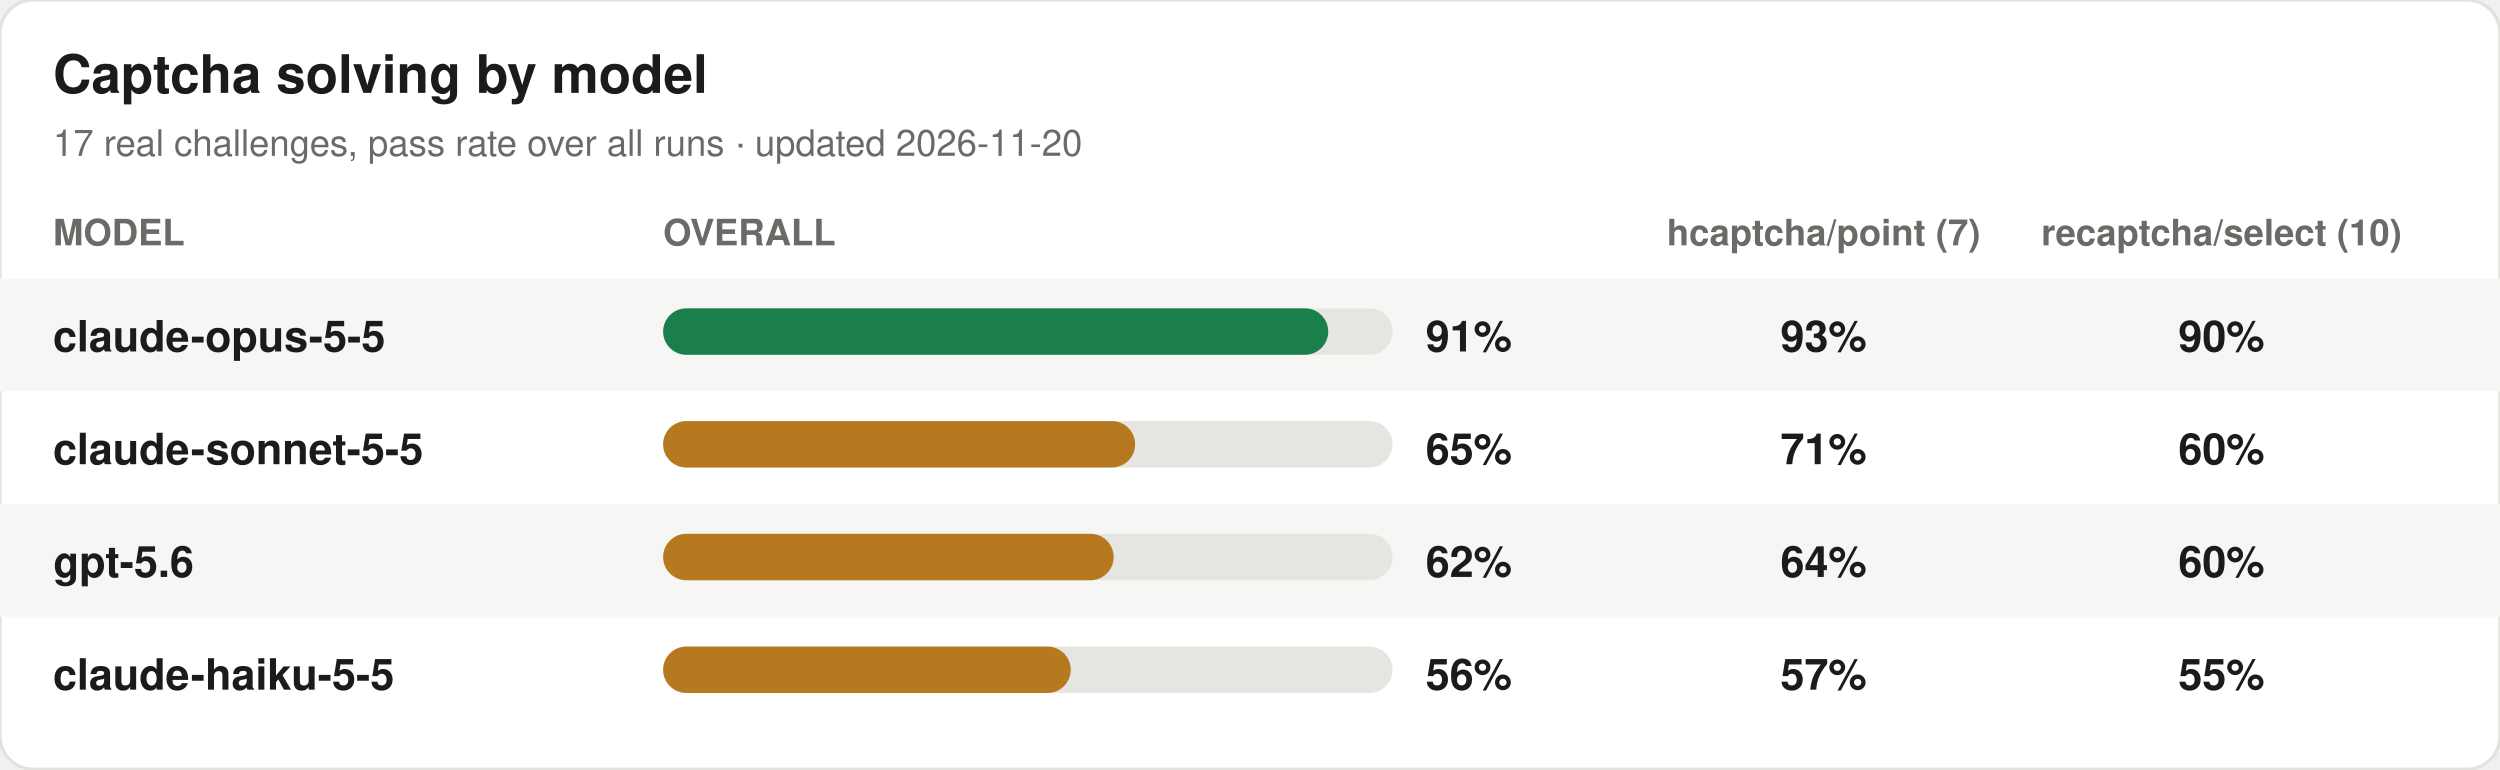
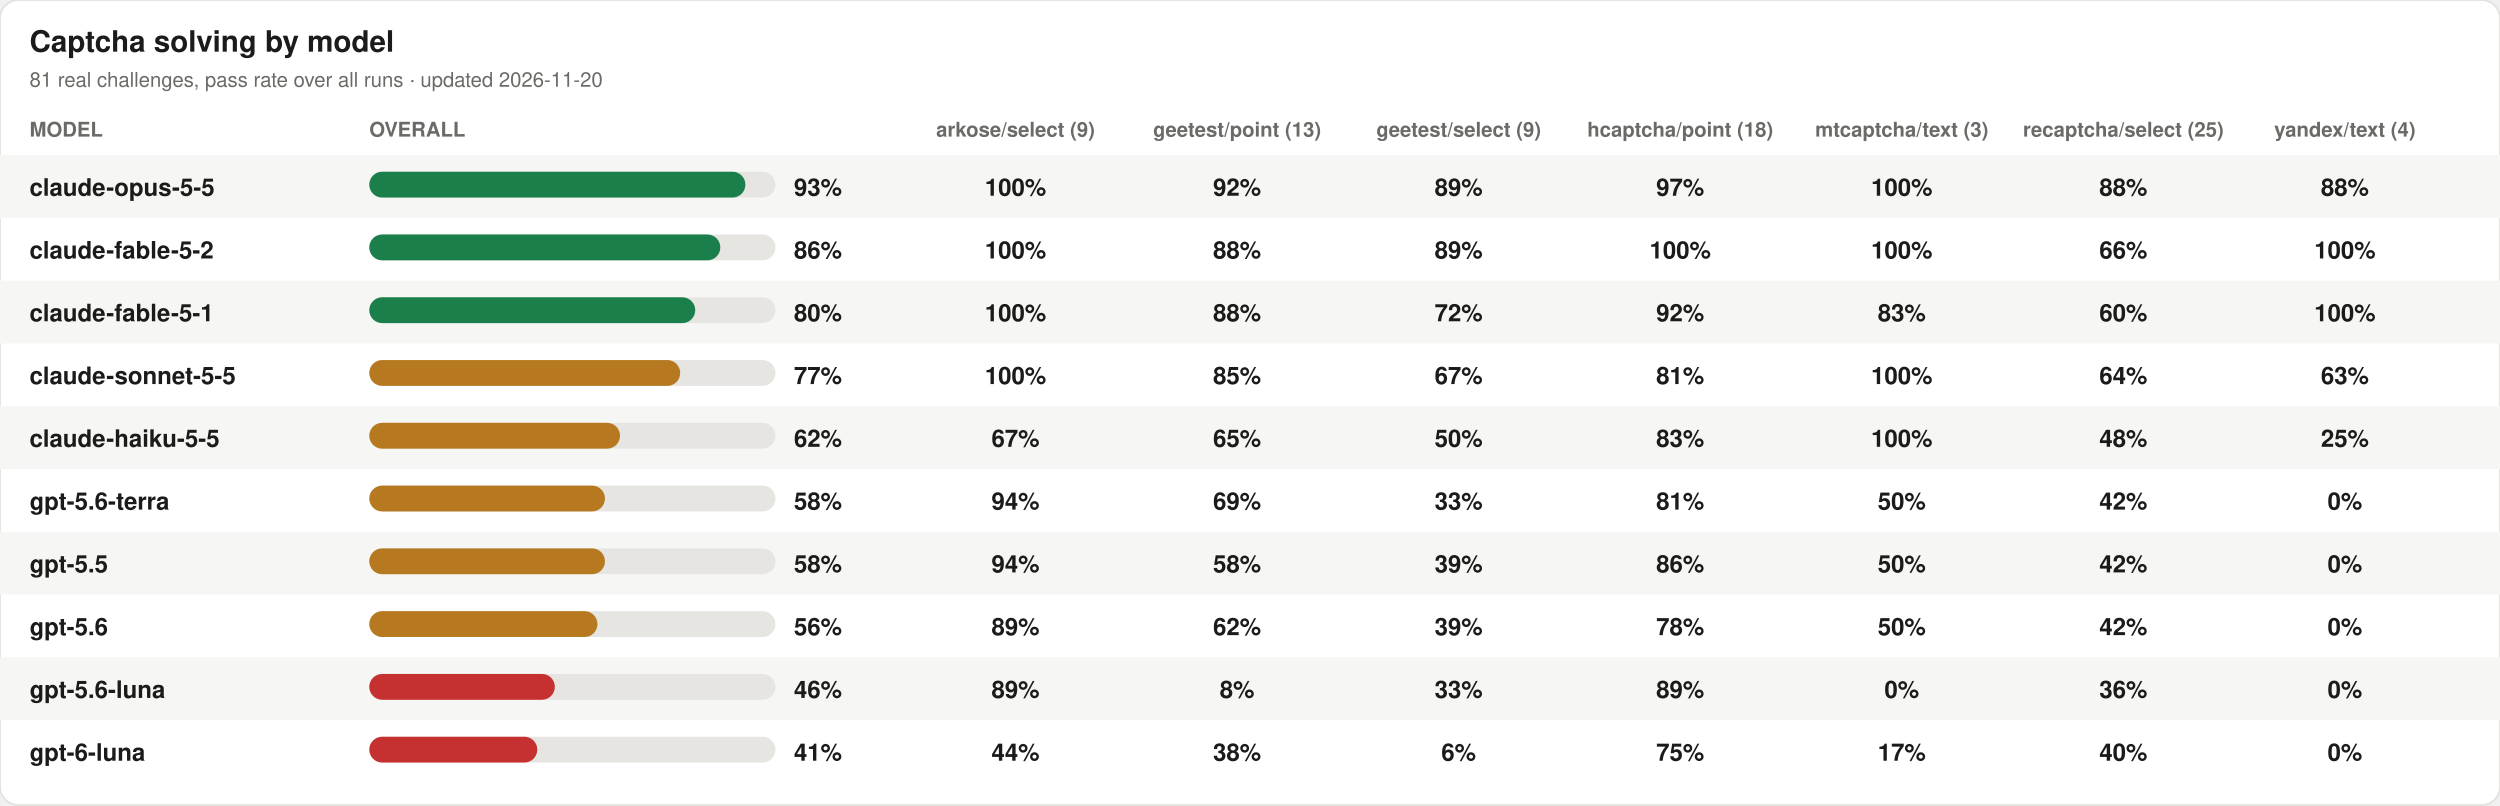
- <svg xmlns="http://www.w3.org/2000/svg" width="754" height="232" viewBox="0 0 754 232" role="img" aria-label="Captcha solving leaderboard">
+ <svg xmlns="http://www.w3.org/2000/svg" width="1354" height="436" viewBox="0 0 1354 436" role="img" aria-label="Captcha solving leaderboard">
  <style>
text{font-family:-apple-system,BlinkMacSystemFont,"Segoe UI",Helvetica,Arial,sans-serif;fill:#1b1b1a}
.title{font-size:16px;font-weight:700}.sub{font-size:11px;fill:#6b6a66}.head{font-size:11px;font-weight:600;fill:#6b6a66}
.model{font-size:13px;font-weight:600}.value{font-size:13px;font-weight:700}.cell{font-size:13px;font-weight:600}
</style>
-   <rect width="754" height="232" rx="10" fill="#ffffff" stroke="#e3e2de" />
+   <rect width="1354" height="436" rx="10" fill="#ffffff" stroke="#e3e2de" />
  <text x="16" y="28" class="title">Captcha solving by model</text>
-   <text x="16" y="47" class="sub">17 real challenges, pass rate over all runs · updated 2026-11-20</text>
+   <text x="16" y="47" class="sub">81 real challenges, pass rate over all runs · updated 2026-11-20</text>
  <text x="16" y="74" class="head">MODEL</text>
  <text x="200" y="74" class="head">OVERALL</text>
-   <text x="550" y="74" text-anchor="middle" class="head">hcaptcha/point (7)</text>
-   <text x="670" y="74" text-anchor="middle" class="head">recaptcha/select (10)</text>
-   <rect x="0" y="84" width="754" height="34" fill="#f6f6f4" />
+   <text x="550" y="74" text-anchor="middle" class="head">arkose/select (9)</text>
+   <text x="670" y="74" text-anchor="middle" class="head">geetest/point (13)</text>
+   <text x="790" y="74" text-anchor="middle" class="head">geetest/select (9)</text>
+   <text x="910" y="74" text-anchor="middle" class="head">hcaptcha/point (18)</text>
+   <text x="1030" y="74" text-anchor="middle" class="head">mtcaptcha/text (3)</text>
+   <text x="1150" y="74" text-anchor="middle" class="head">recaptcha/select (25)</text>
+   <text x="1270" y="74" text-anchor="middle" class="head">yandex/text (4)</text>
+   <rect x="0" y="84" width="1354" height="34" fill="#f6f6f4" />
  <text x="16" y="106" class="model">claude-opus-5-5</text>
  <rect x="200" y="93" width="220" height="14" rx="7" fill="#e6e5e1" />
-   <rect x="200" y="93" width="200.588" height="14" rx="7" fill="#1a7f4b" />
-   <text x="430" y="106" class="value">91%</text>
-   <text x="550" y="106" text-anchor="middle" class="cell" fill="#1a7f4b">93%</text>
-   <text x="670" y="106" text-anchor="middle" class="cell" fill="#1a7f4b">90%</text>
-   <text x="16" y="140" class="model">claude-sonnet-5-5</text>
+   <rect x="200" y="93" width="203.704" height="14" rx="7" fill="#1a7f4b" />
+   <text x="430" y="106" class="value">93%</text>
+   <text x="550" y="106" text-anchor="middle" class="cell" fill="#1a7f4b">100%</text>
+   <text x="670" y="106" text-anchor="middle" class="cell" fill="#1a7f4b">92%</text>
+   <text x="790" y="106" text-anchor="middle" class="cell" fill="#1a7f4b">89%</text>
+   <text x="910" y="106" text-anchor="middle" class="cell" fill="#1a7f4b">97%</text>
+   <text x="1030" y="106" text-anchor="middle" class="cell" fill="#1a7f4b">100%</text>
+   <text x="1150" y="106" text-anchor="middle" class="cell" fill="#1a7f4b">88%</text>
+   <text x="1270" y="106" text-anchor="middle" class="cell" fill="#1a7f4b">88%</text>
+   <text x="16" y="140" class="model">claude-fable-5-2</text>
  <rect x="200" y="127" width="220" height="14" rx="7" fill="#e6e5e1" />
-   <rect x="200" y="127" width="142.353" height="14" rx="7" fill="#b7791f" />
-   <text x="430" y="140" class="value">65%</text>
-   <text x="550" y="140" text-anchor="middle" class="cell" fill="#b7791f">71%</text>
-   <text x="670" y="140" text-anchor="middle" class="cell" fill="#b7791f">60%</text>
-   <rect x="0" y="152" width="754" height="34" fill="#f6f6f4" />
-   <text x="16" y="174" class="model">gpt-5.6</text>
+   <rect x="200" y="127" width="190.123" height="14" rx="7" fill="#1a7f4b" />
+   <text x="430" y="140" class="value">86%</text>
+   <text x="550" y="140" text-anchor="middle" class="cell" fill="#1a7f4b">100%</text>
+   <text x="670" y="140" text-anchor="middle" class="cell" fill="#1a7f4b">88%</text>
+   <text x="790" y="140" text-anchor="middle" class="cell" fill="#1a7f4b">89%</text>
+   <text x="910" y="140" text-anchor="middle" class="cell" fill="#1a7f4b">100%</text>
+   <text x="1030" y="140" text-anchor="middle" class="cell" fill="#1a7f4b">100%</text>
+   <text x="1150" y="140" text-anchor="middle" class="cell" fill="#b7791f">66%</text>
+   <text x="1270" y="140" text-anchor="middle" class="cell" fill="#1a7f4b">100%</text>
+   <rect x="0" y="152" width="1354" height="34" fill="#f6f6f4" />
+   <text x="16" y="174" class="model">claude-fable-5-1</text>
  <rect x="200" y="161" width="220" height="14" rx="7" fill="#e6e5e1" />
-   <rect x="200" y="161" width="135.882" height="14" rx="7" fill="#b7791f" />
-   <text x="430" y="174" class="value">62%</text>
-   <text x="550" y="174" text-anchor="middle" class="cell" fill="#b7791f">64%</text>
-   <text x="670" y="174" text-anchor="middle" class="cell" fill="#b7791f">60%</text>
-   <text x="16" y="208" class="model">claude-haiku-5-5</text>
+   <rect x="200" y="161" width="176.543" height="14" rx="7" fill="#1a7f4b" />
+   <text x="430" y="174" class="value">80%</text>
+   <text x="550" y="174" text-anchor="middle" class="cell" fill="#1a7f4b">100%</text>
+   <text x="670" y="174" text-anchor="middle" class="cell" fill="#1a7f4b">88%</text>
+   <text x="790" y="174" text-anchor="middle" class="cell" fill="#b7791f">72%</text>
+   <text x="910" y="174" text-anchor="middle" class="cell" fill="#1a7f4b">92%</text>
+   <text x="1030" y="174" text-anchor="middle" class="cell" fill="#1a7f4b">83%</text>
+   <text x="1150" y="174" text-anchor="middle" class="cell" fill="#b7791f">60%</text>
+   <text x="1270" y="174" text-anchor="middle" class="cell" fill="#1a7f4b">100%</text>
+   <text x="16" y="208" class="model">claude-sonnet-5-5</text>
  <rect x="200" y="195" width="220" height="14" rx="7" fill="#e6e5e1" />
-   <rect x="200" y="195" width="122.941" height="14" rx="7" fill="#b7791f" />
-   <text x="430" y="208" class="value">56%</text>
-   <text x="550" y="208" text-anchor="middle" class="cell" fill="#b7791f">57%</text>
-   <text x="670" y="208" text-anchor="middle" class="cell" fill="#b7791f">55%</text>
+   <rect x="200" y="195" width="168.395" height="14" rx="7" fill="#b7791f" />
+   <text x="430" y="208" class="value">77%</text>
+   <text x="550" y="208" text-anchor="middle" class="cell" fill="#1a7f4b">100%</text>
+   <text x="670" y="208" text-anchor="middle" class="cell" fill="#1a7f4b">85%</text>
+   <text x="790" y="208" text-anchor="middle" class="cell" fill="#b7791f">67%</text>
+   <text x="910" y="208" text-anchor="middle" class="cell" fill="#1a7f4b">81%</text>
+   <text x="1030" y="208" text-anchor="middle" class="cell" fill="#1a7f4b">100%</text>
+   <text x="1150" y="208" text-anchor="middle" class="cell" fill="#b7791f">64%</text>
+   <text x="1270" y="208" text-anchor="middle" class="cell" fill="#b7791f">63%</text>
+   <rect x="0" y="220" width="1354" height="34" fill="#f6f6f4" />
+   <text x="16" y="242" class="model">claude-haiku-5-5</text>
+   <rect x="200" y="229" width="220" height="14" rx="7" fill="#e6e5e1" />
+   <rect x="200" y="229" width="135.802" height="14" rx="7" fill="#b7791f" />
+   <text x="430" y="242" class="value">62%</text>
+   <text x="550" y="242" text-anchor="middle" class="cell" fill="#b7791f">67%</text>
+   <text x="670" y="242" text-anchor="middle" class="cell" fill="#b7791f">65%</text>
+   <text x="790" y="242" text-anchor="middle" class="cell" fill="#b7791f">50%</text>
+   <text x="910" y="242" text-anchor="middle" class="cell" fill="#1a7f4b">83%</text>
+   <text x="1030" y="242" text-anchor="middle" class="cell" fill="#1a7f4b">100%</text>
+   <text x="1150" y="242" text-anchor="middle" class="cell" fill="#c53030">48%</text>
+   <text x="1270" y="242" text-anchor="middle" class="cell" fill="#c53030">25%</text>
+   <text x="16" y="276" class="model">gpt-5.6-terra</text>
+   <rect x="200" y="263" width="220" height="14" rx="7" fill="#e6e5e1" />
+   <rect x="200" y="263" width="127.654" height="14" rx="7" fill="#b7791f" />
+   <text x="430" y="276" class="value">58%</text>
+   <text x="550" y="276" text-anchor="middle" class="cell" fill="#1a7f4b">94%</text>
+   <text x="670" y="276" text-anchor="middle" class="cell" fill="#b7791f">69%</text>
+   <text x="790" y="276" text-anchor="middle" class="cell" fill="#c53030">33%</text>
+   <text x="910" y="276" text-anchor="middle" class="cell" fill="#1a7f4b">81%</text>
+   <text x="1030" y="276" text-anchor="middle" class="cell" fill="#b7791f">50%</text>
+   <text x="1150" y="276" text-anchor="middle" class="cell" fill="#c53030">42%</text>
+   <text x="1270" y="276" text-anchor="middle" class="cell" fill="#c53030">0%</text>
+   <rect x="0" y="288" width="1354" height="34" fill="#f6f6f4" />
+   <text x="16" y="310" class="model">gpt-5.5</text>
+   <rect x="200" y="297" width="220" height="14" rx="7" fill="#e6e5e1" />
+   <rect x="200" y="297" width="127.654" height="14" rx="7" fill="#b7791f" />
+   <text x="430" y="310" class="value">58%</text>
+   <text x="550" y="310" text-anchor="middle" class="cell" fill="#1a7f4b">94%</text>
+   <text x="670" y="310" text-anchor="middle" class="cell" fill="#b7791f">58%</text>
+   <text x="790" y="310" text-anchor="middle" class="cell" fill="#c53030">39%</text>
+   <text x="910" y="310" text-anchor="middle" class="cell" fill="#1a7f4b">86%</text>
+   <text x="1030" y="310" text-anchor="middle" class="cell" fill="#b7791f">50%</text>
+   <text x="1150" y="310" text-anchor="middle" class="cell" fill="#c53030">42%</text>
+   <text x="1270" y="310" text-anchor="middle" class="cell" fill="#c53030">0%</text>
+   <text x="16" y="344" class="model">gpt-5.6</text>
+   <rect x="200" y="331" width="220" height="14" rx="7" fill="#e6e5e1" />
+   <rect x="200" y="331" width="123.58" height="14" rx="7" fill="#b7791f" />
+   <text x="430" y="344" class="value">56%</text>
+   <text x="550" y="344" text-anchor="middle" class="cell" fill="#1a7f4b">89%</text>
+   <text x="670" y="344" text-anchor="middle" class="cell" fill="#b7791f">62%</text>
+   <text x="790" y="344" text-anchor="middle" class="cell" fill="#c53030">39%</text>
+   <text x="910" y="344" text-anchor="middle" class="cell" fill="#b7791f">78%</text>
+   <text x="1030" y="344" text-anchor="middle" class="cell" fill="#b7791f">50%</text>
+   <text x="1150" y="344" text-anchor="middle" class="cell" fill="#c53030">42%</text>
+   <text x="1270" y="344" text-anchor="middle" class="cell" fill="#c53030">0%</text>
+   <rect x="0" y="356" width="1354" height="34" fill="#f6f6f4" />
+   <text x="16" y="378" class="model">gpt-5.6-luna</text>
+   <rect x="200" y="365" width="220" height="14" rx="7" fill="#e6e5e1" />
+   <rect x="200" y="365" width="100.494" height="14" rx="7" fill="#c53030" />
+   <text x="430" y="378" class="value">46%</text>
+   <text x="550" y="378" text-anchor="middle" class="cell" fill="#1a7f4b">89%</text>
+   <text x="670" y="378" text-anchor="middle" class="cell" fill="#c53030">8%</text>
+   <text x="790" y="378" text-anchor="middle" class="cell" fill="#c53030">33%</text>
+   <text x="910" y="378" text-anchor="middle" class="cell" fill="#1a7f4b">89%</text>
+   <text x="1030" y="378" text-anchor="middle" class="cell" fill="#c53030">0%</text>
+   <text x="1150" y="378" text-anchor="middle" class="cell" fill="#c53030">36%</text>
+   <text x="1270" y="378" text-anchor="middle" class="cell" fill="#c53030">0%</text>
+   <text x="16" y="412" class="model">gpt-6-luna</text>
+   <rect x="200" y="399" width="220" height="14" rx="7" fill="#e6e5e1" />
+   <rect x="200" y="399" width="90.988" height="14" rx="7" fill="#c53030" />
+   <text x="430" y="412" class="value">41%</text>
+   <text x="550" y="412" text-anchor="middle" class="cell" fill="#c53030">44%</text>
+   <text x="670" y="412" text-anchor="middle" class="cell" fill="#c53030">38%</text>
+   <text x="790" y="412" text-anchor="middle" class="cell" fill="#c53030">6%</text>
+   <text x="910" y="412" text-anchor="middle" class="cell" fill="#b7791f">75%</text>
+   <text x="1030" y="412" text-anchor="middle" class="cell" fill="#c53030">17%</text>
+   <text x="1150" y="412" text-anchor="middle" class="cell" fill="#c53030">40%</text>
+   <text x="1270" y="412" text-anchor="middle" class="cell" fill="#c53030">0%</text>
</svg>
